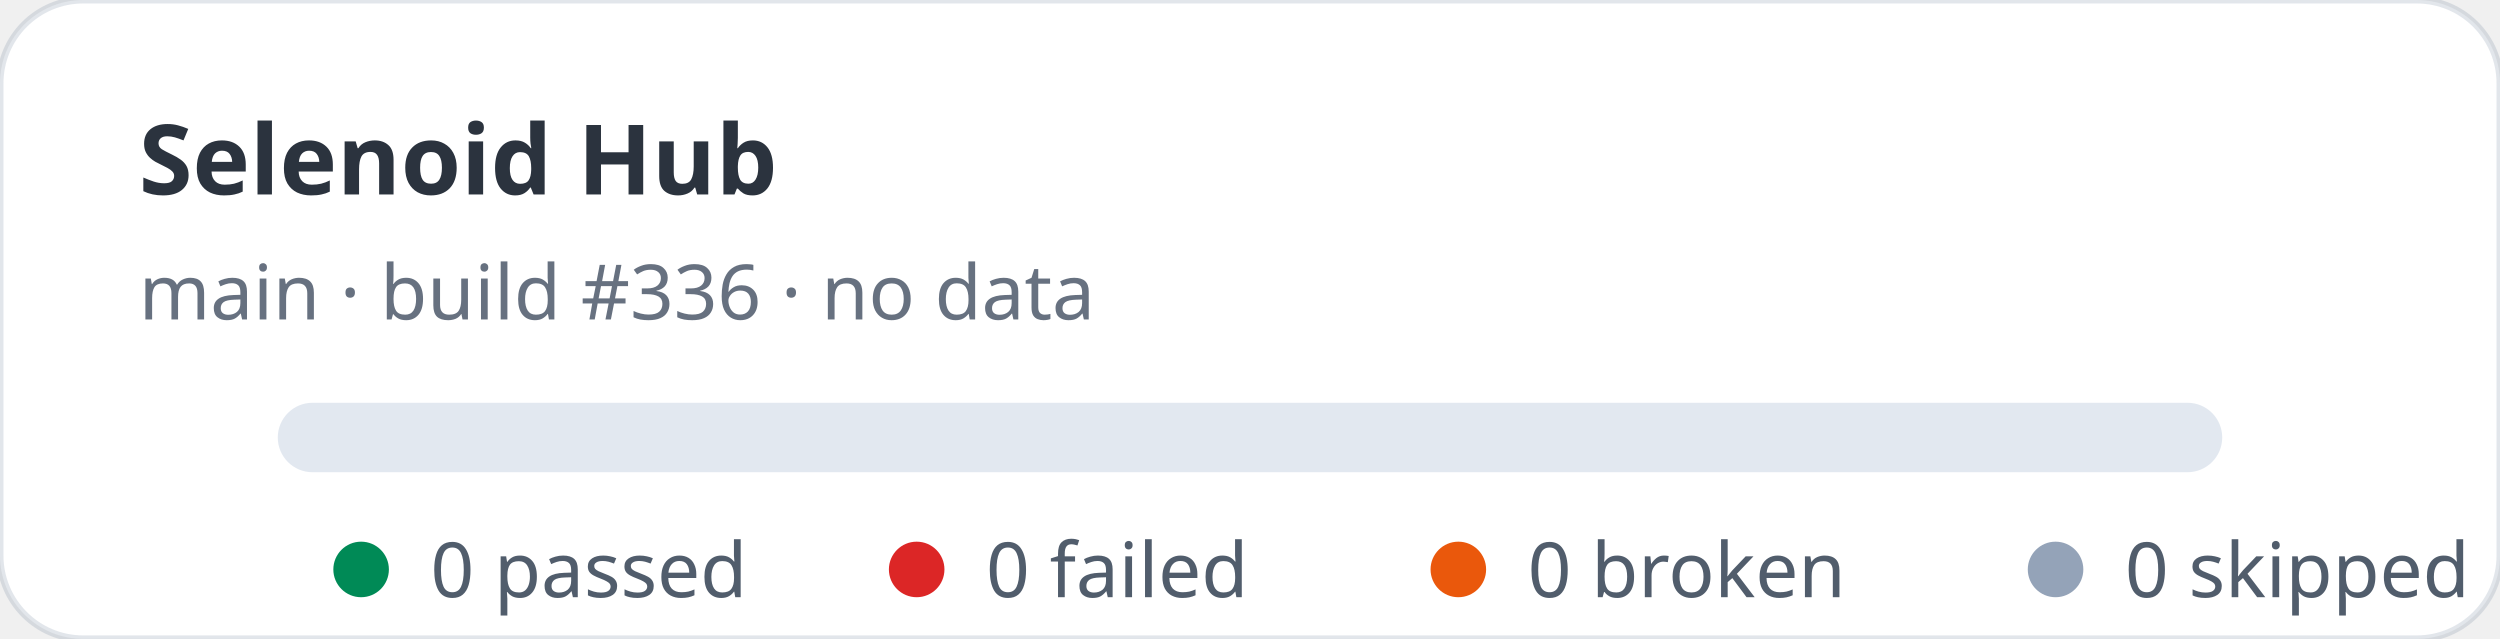
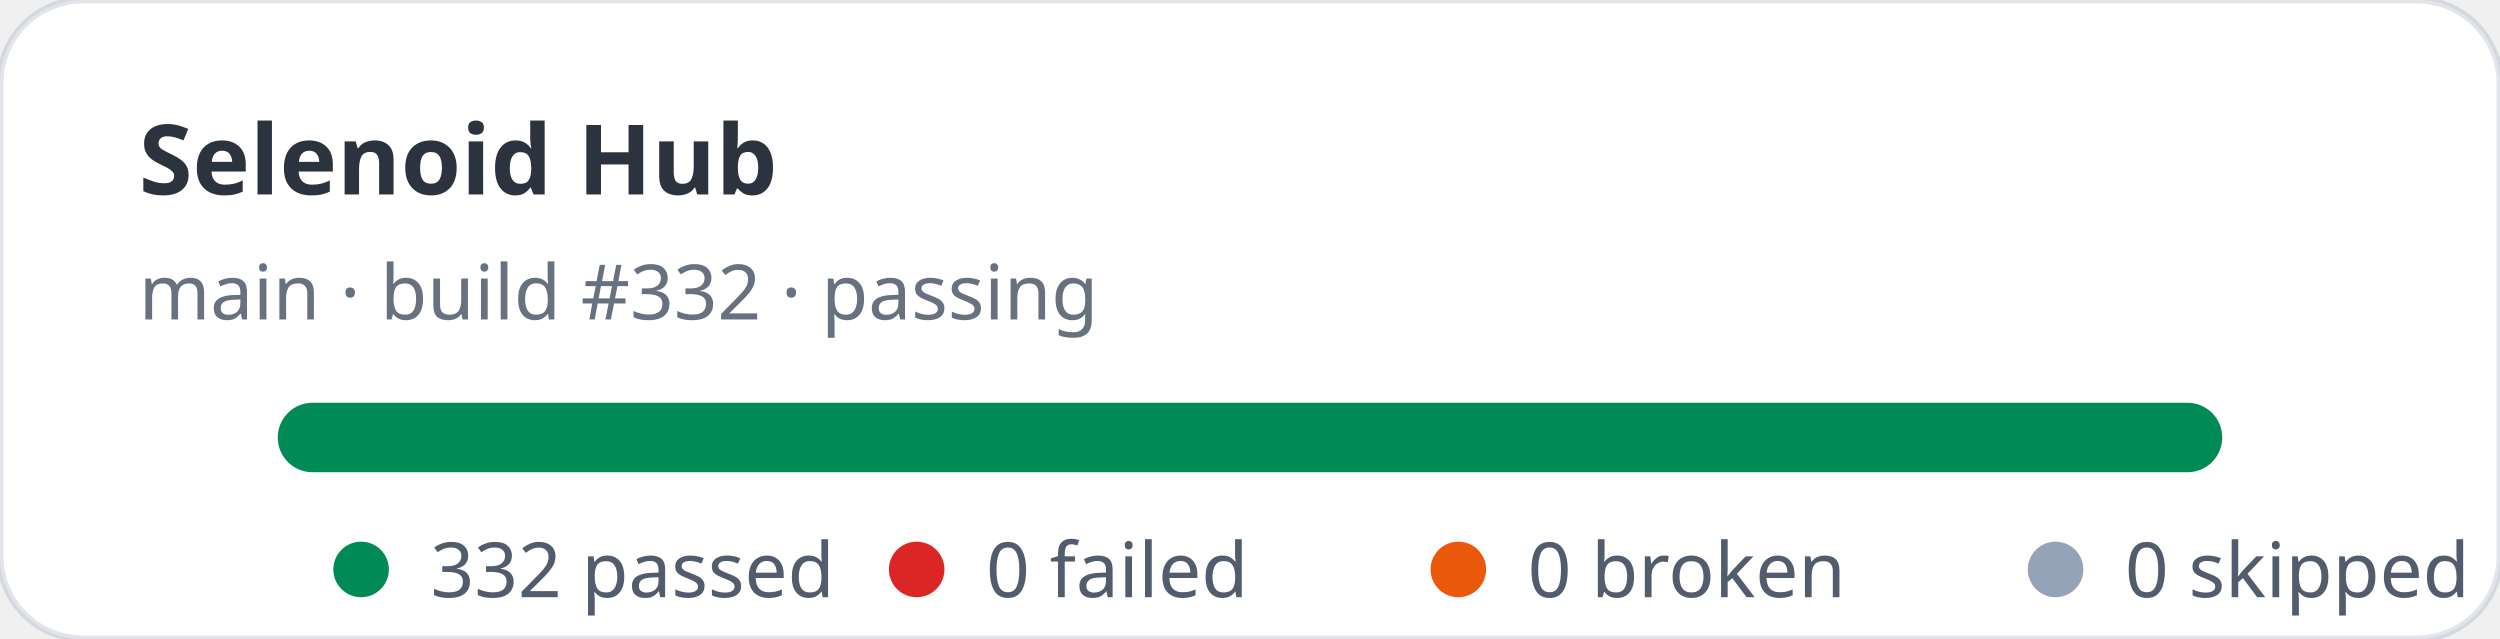
- <svg xmlns="http://www.w3.org/2000/svg" width="360" height="92" viewBox="0 0 360 92" role="img" aria-label="Selenoid Hub stats: 0 passed, 0 failed">
+ <svg xmlns="http://www.w3.org/2000/svg" width="360" height="92" viewBox="0 0 360 92" role="img" aria-label="Selenoid Hub stats: 332 passed, 0 failed">
  <rect width="360" height="92" rx="12" fill="#ffffff" stroke="rgba(11,48,86,0.12)" />
  <text x="20" y="28" fill="rgba(1,10,24,0.83)" font-family="ui-sans-serif,system-ui,sans-serif" font-size="14" font-weight="700">Selenoid Hub</text>
-   <text x="20" y="46" fill="rgba(2,19,44,0.6)" font-family="ui-sans-serif,system-ui,sans-serif" font-size="11">main · build #336 · no data</text>
+   <text x="20" y="46" fill="rgba(2,19,44,0.6)" font-family="ui-sans-serif,system-ui,sans-serif" font-size="11">main · build #332 · passing</text>
  <rect x="40" y="58" width="280" height="10" rx="5" fill="#e2e8f0" />
+   <rect x="40" y="58" width="280" height="10" rx="5" fill="#008a56" />
  <g font-family="ui-sans-serif,system-ui,sans-serif" font-size="11" fill="rgba(1,18,40,0.68)">
    <circle cx="52" cy="82" r="4" fill="#008a56" />
-     <text x="62" y="86">0 passed</text>
+     <text x="62" y="86">332 passed</text>
    <circle cx="132" cy="82" r="4" fill="#dc2626" />
    <text x="142" y="86">0 failed</text>
    <circle cx="210" cy="82" r="4" fill="#ea580c" />
    <text x="220" y="86">0 broken</text>
    <circle cx="296" cy="82" r="4" fill="#94a3b8" />
    <text x="306" y="86">0 skipped</text>
  </g>
</svg>
